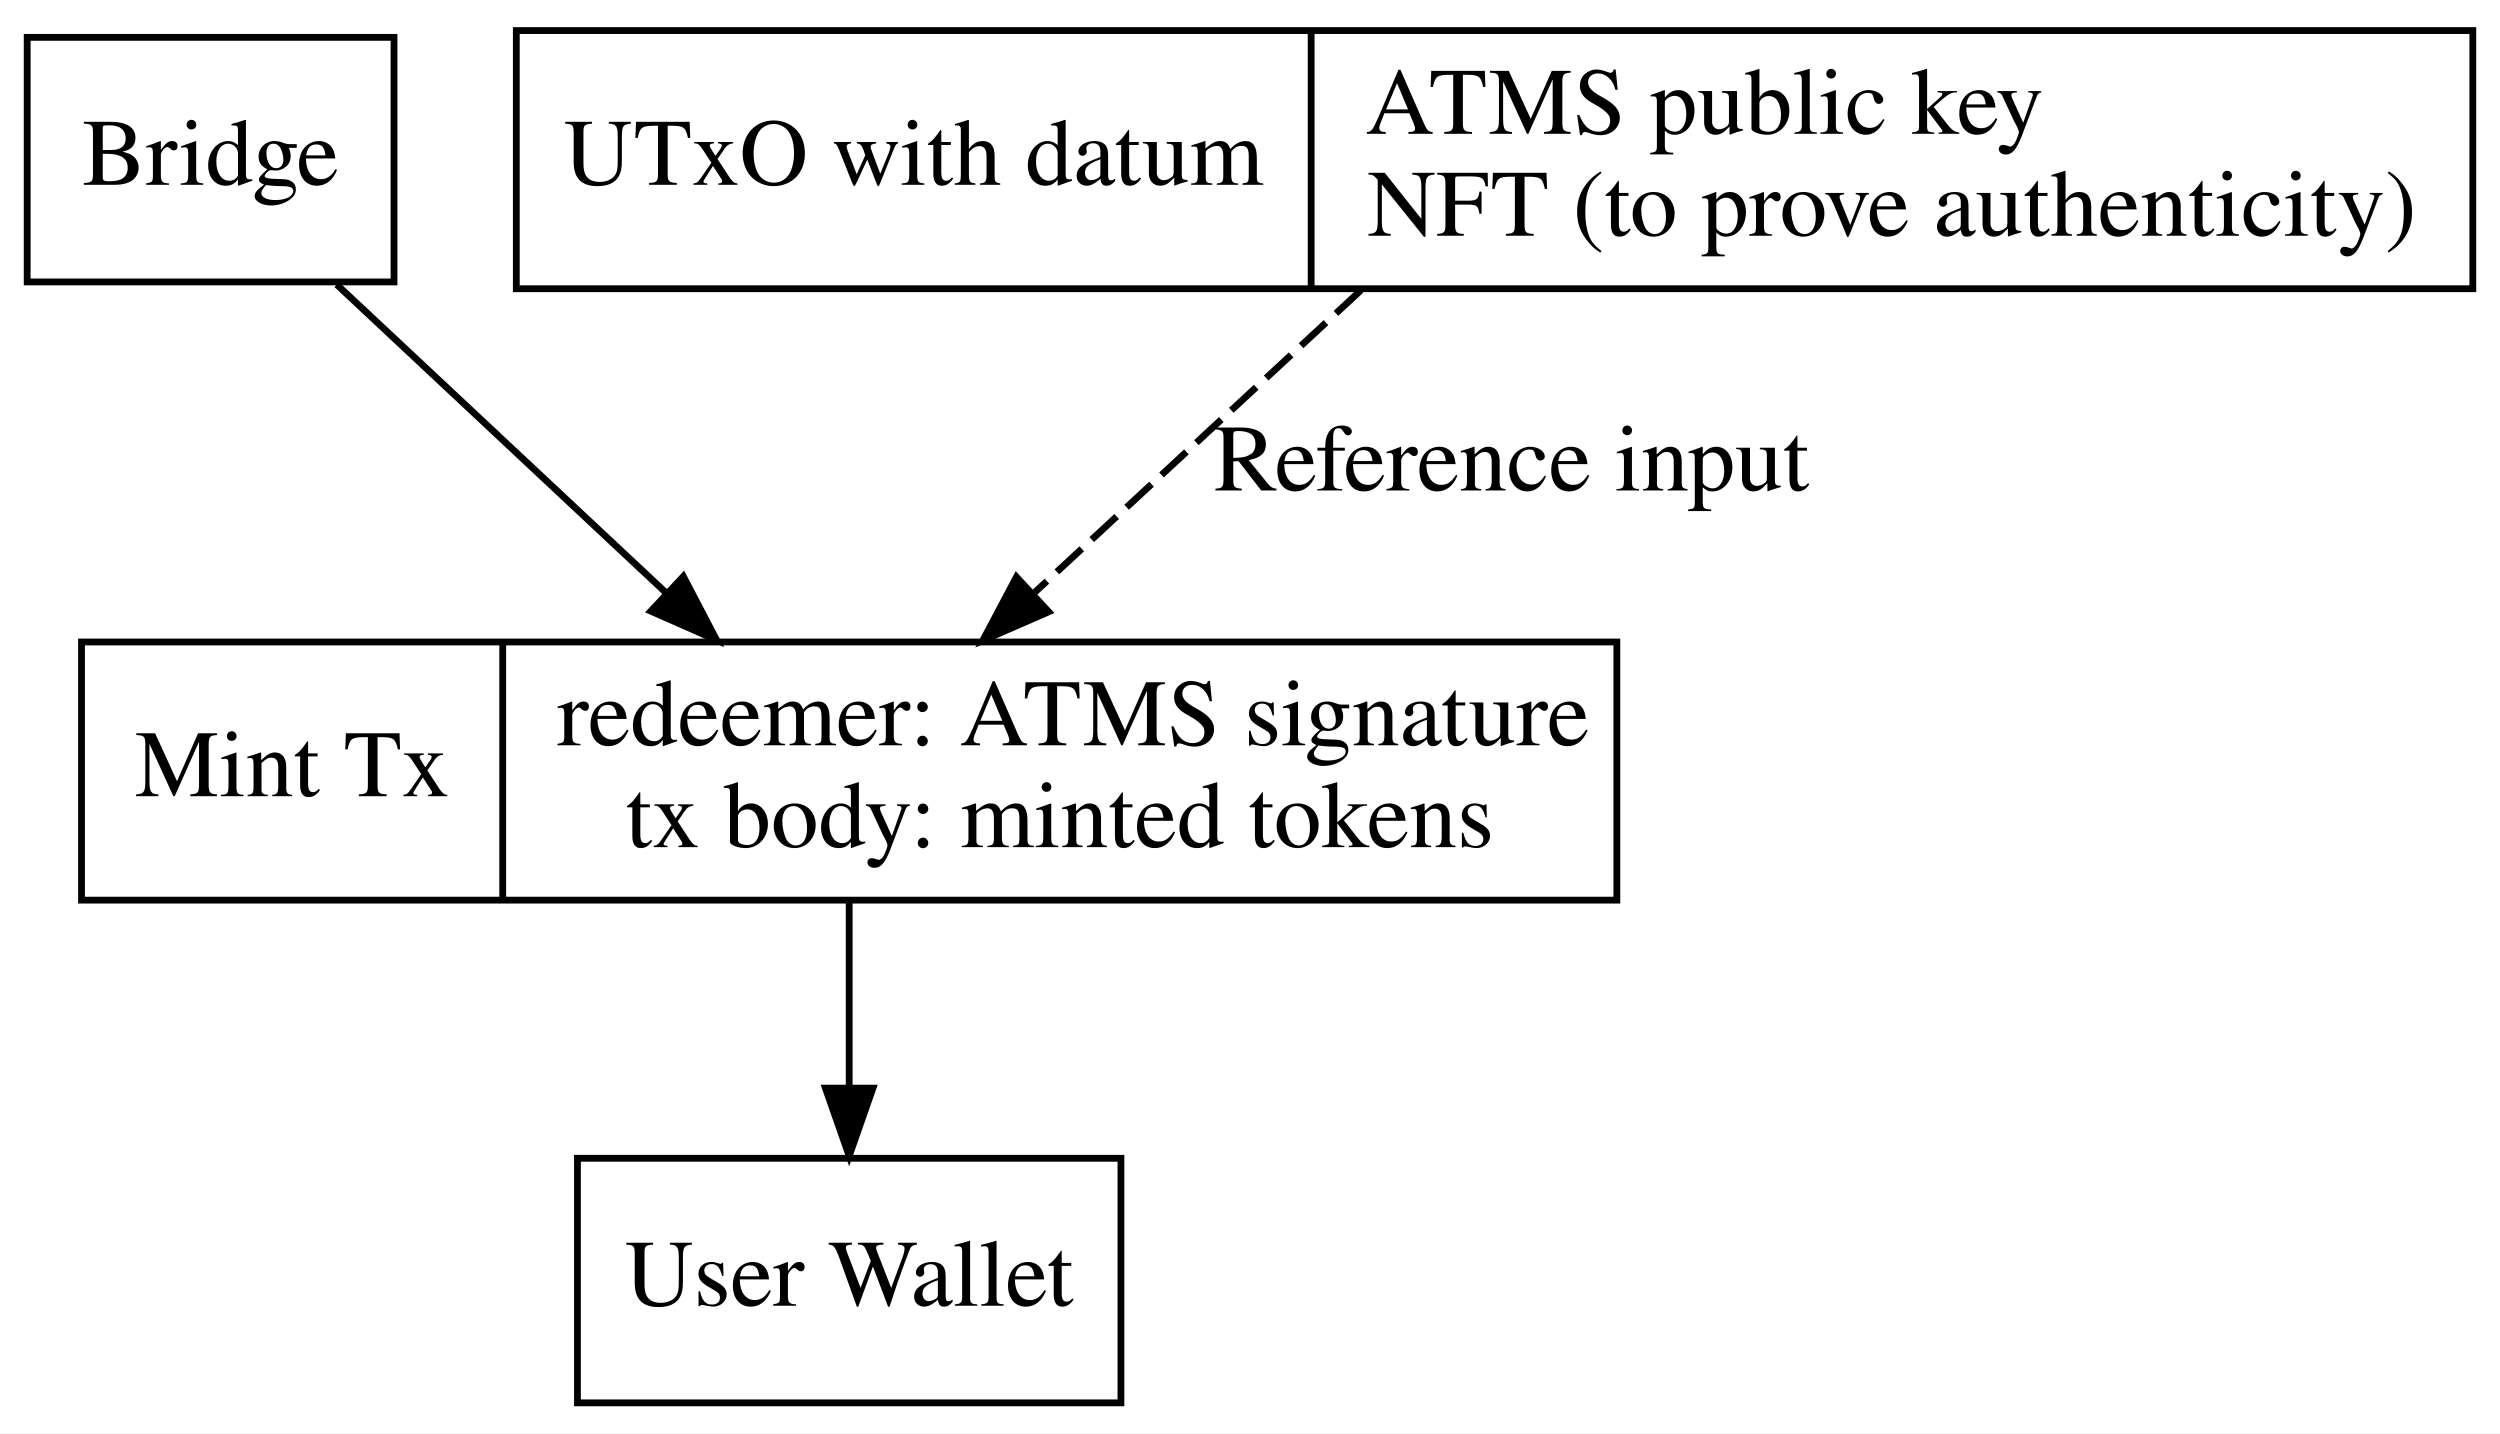
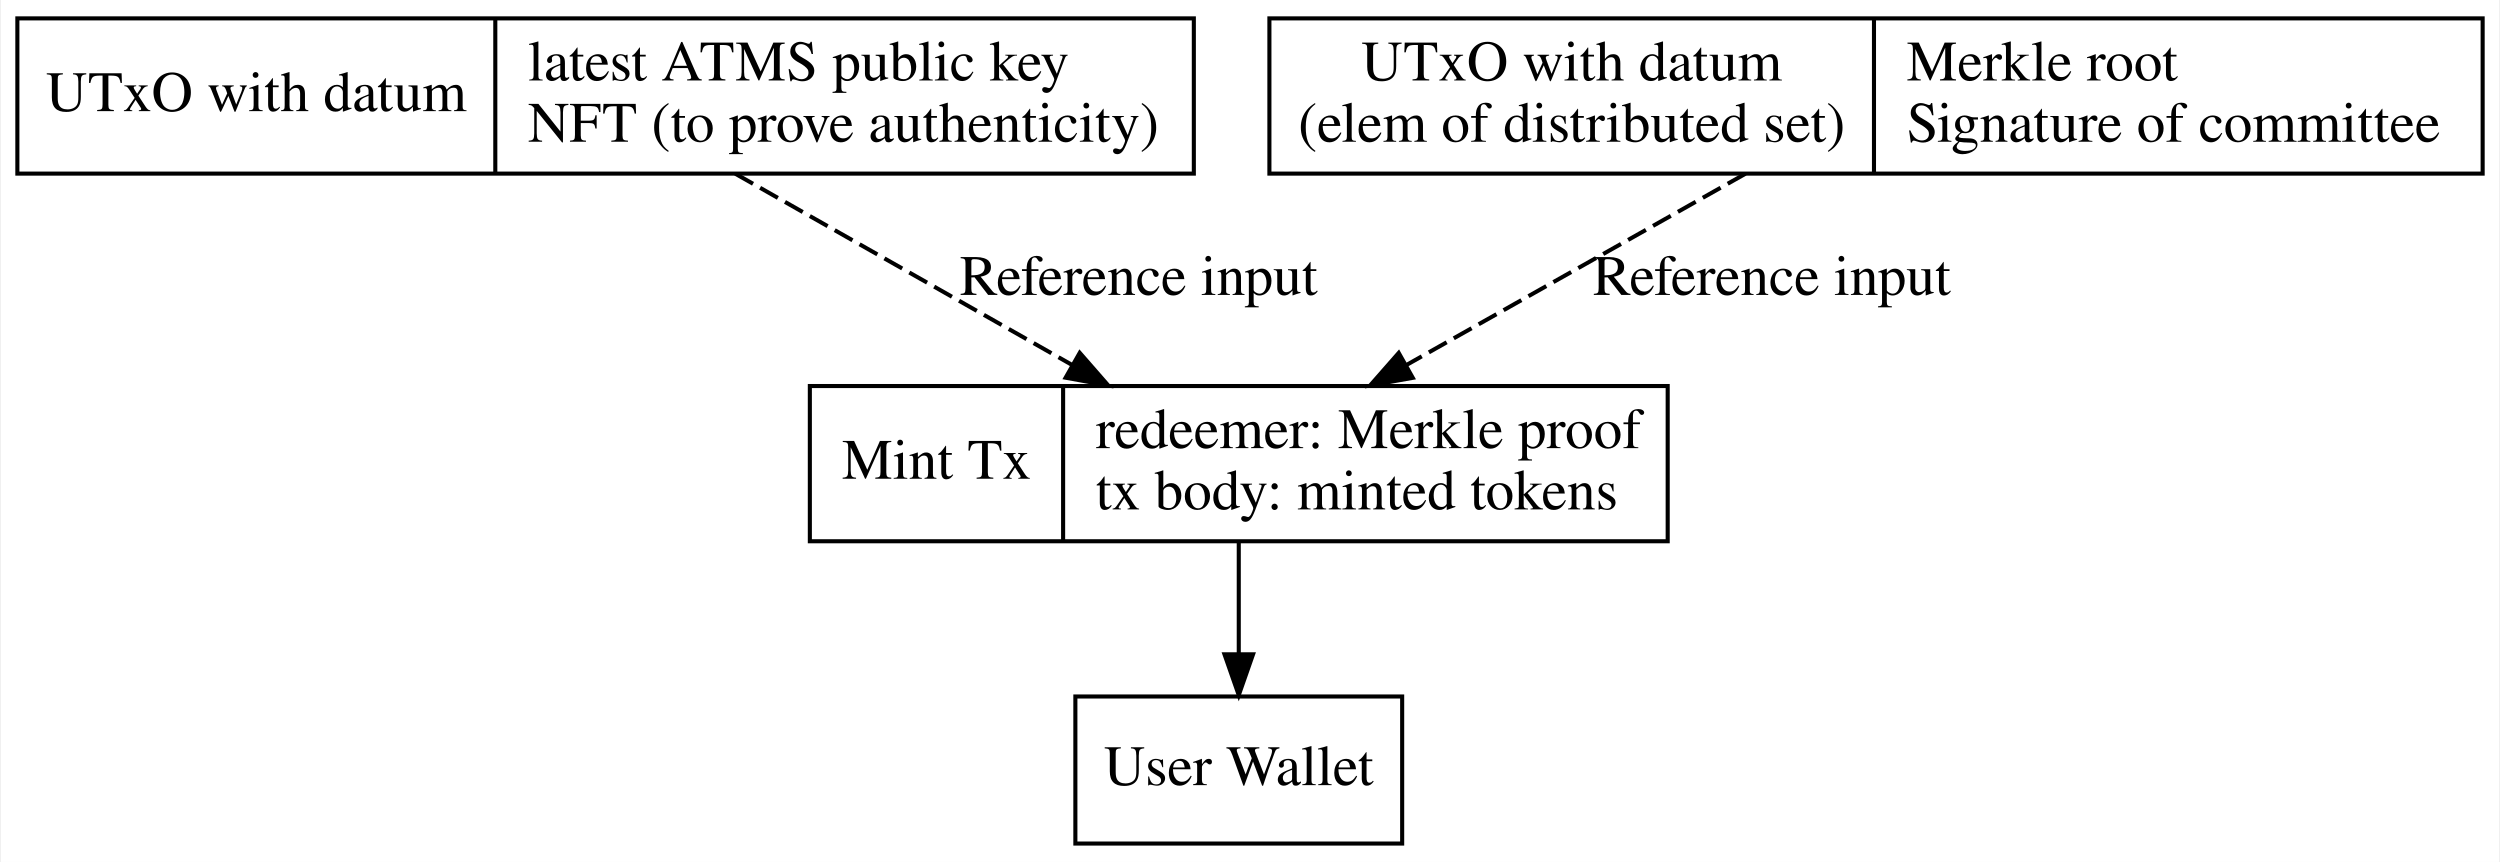
- <svg xmlns="http://www.w3.org/2000/svg" width="368pt" height="211pt" viewBox="0.00 0.00 368.00 211.00">
+ <svg xmlns="http://www.w3.org/2000/svg" width="612pt" height="211pt" viewBox="0.00 0.00 611.50 211.00">
  <g id="graph0" class="graph" transform="scale(1 1) rotate(0) translate(4 207)">
-     <polygon fill="white" stroke="transparent" points="-4,4 -4,-207 364,-207 364,4 -4,4" />
+     <polygon fill="white" stroke="transparent" points="-4,4 -4,-207 607.5,-207 607.5,4 -4,4" />
    <g id="node1" class="node">
-       <polygon fill="none" stroke="black" points="0,-165.5 0,-201.5 54,-201.5 54,-165.5 0,-165.5" />
-       <text text-anchor="middle" x="27" y="-179.8" font-family="Times,serif" font-size="14.00">Bridge</text>
+       <polygon fill="none" stroke="black" points="0,-164.5 0,-202.5 288,-202.5 288,-164.5 0,-164.5" />
+       <text text-anchor="middle" x="58.5" y="-179.8" font-family="Times,serif" font-size="14.00">UTxO with datum</text>
+       <polyline fill="none" stroke="black" points="117,-164.5 117,-202.5 " />
+       <text text-anchor="start" x="125" y="-187.3" font-family="Times,serif" font-size="14.00">latest ATMS public key</text>
+       <text text-anchor="start" x="125" y="-172.3" font-family="Times,serif" font-size="14.00"> NFT (to prove authenticity)</text>
    </g>
    <g id="node3" class="node">
-       <polygon fill="none" stroke="black" points="8,-74.5 8,-112.5 234,-112.5 234,-74.5 8,-74.5" />
-       <text text-anchor="middle" x="39" y="-89.8" font-family="Times,serif" font-size="14.00">Mint Tx</text>
-       <polyline fill="none" stroke="black" points="70,-74.5 70,-112.5 " />
-       <text text-anchor="start" x="78" y="-97.3" font-family="Times,serif" font-size="14.00">redeemer: ATMS signature</text>
-       <text text-anchor="middle" x="152" y="-82.3" font-family="Times,serif" font-size="14.00"> tx body: minted tokens</text>
+       <polygon fill="none" stroke="black" points="194,-74.5 194,-112.5 404,-112.5 404,-74.5 194,-74.5" />
+       <text text-anchor="middle" x="225" y="-89.8" font-family="Times,serif" font-size="14.00">Mint Tx</text>
+       <polyline fill="none" stroke="black" points="256,-74.5 256,-112.5 " />
+       <text text-anchor="start" x="264" y="-97.3" font-family="Times,serif" font-size="14.00">redeemer: Merkle proof</text>
+       <text text-anchor="start" x="264" y="-82.3" font-family="Times,serif" font-size="14.00"> tx body: minted tokens</text>
+     </g>
+     <g id="edge2" class="edge">
+       <path fill="none" stroke="black" stroke-dasharray="5,2" d="M175.74,-164.48C199.59,-150.94 232.44,-132.29 258.23,-117.64" />
+       <polygon fill="black" stroke="black" points="260.07,-120.63 267.04,-112.65 256.61,-114.54 260.07,-120.63" />
+       <text text-anchor="middle" x="274.5" y="-134.8" font-family="Times,serif" font-size="14.00">Reference input</text>
+     </g>
+     <g id="node2" class="node">
+       <polygon fill="none" stroke="black" points="306.5,-164.5 306.5,-202.5 603.5,-202.5 603.5,-164.5 306.5,-164.5" />
+       <text text-anchor="middle" x="380.5" y="-187.3" font-family="Times,serif" font-size="14.00">UTxO with datum</text>
+       <text text-anchor="middle" x="380.5" y="-172.3" font-family="Times,serif" font-size="14.00">(elem of distributed set)</text>
+       <polyline fill="none" stroke="black" points="454.5,-164.5 454.5,-202.5 " />
+       <text text-anchor="start" x="462.5" y="-187.3" font-family="Times,serif" font-size="14.00">Merkle root</text>
+       <text text-anchor="start" x="462.5" y="-172.3" font-family="Times,serif" font-size="14.00"> Signature of committee</text>
+     </g>
+     <g id="edge3" class="edge">
+       <path fill="none" stroke="black" stroke-dasharray="5,2" d="M423.05,-164.48C399.05,-150.94 365.99,-132.29 340.03,-117.64" />
+       <polygon fill="black" stroke="black" points="341.6,-114.51 331.17,-112.65 338.16,-120.61 341.6,-114.51" />
+       <text text-anchor="middle" x="429.5" y="-134.8" font-family="Times,serif" font-size="14.00">Reference input</text>
+     </g>
+     <g id="node4" class="node">
+       <polygon fill="none" stroke="black" points="259,-0.5 259,-36.5 339,-36.5 339,-0.5 259,-0.5" />
+       <text text-anchor="middle" x="299" y="-14.8" font-family="Times,serif" font-size="14.00">User Wallet</text>
    </g>
    <g id="edge1" class="edge">
-       <path fill="none" stroke="black" d="M45.57,-165.11C59.46,-152.11 78.65,-134.15 94.2,-119.59" />
-       <polygon fill="black" stroke="black" points="96.59,-122.15 101.5,-112.76 91.8,-117.04 96.59,-122.15" />
-     </g>
-     <g id="node2" class="node">
-       <polygon fill="none" stroke="black" points="72,-164.5 72,-202.5 360,-202.5 360,-164.5 72,-164.5" />
-       <text text-anchor="middle" x="130.5" y="-179.8" font-family="Times,serif" font-size="14.00">UTxO with datum</text>
-       <polyline fill="none" stroke="black" points="189,-164.5 189,-202.5 " />
-       <text text-anchor="start" x="197" y="-187.3" font-family="Times,serif" font-size="14.00">ATMS public key</text>
-       <text text-anchor="middle" x="274.5" y="-172.3" font-family="Times,serif" font-size="14.00"> NFT (to prove authenticity)</text>
-     </g>
-     <g id="edge3" class="edge">
-       <path fill="none" stroke="black" stroke-dasharray="5,2" d="M196.32,-164.27C182.43,-151.41 163.65,-134.01 148.32,-119.81" />
-       <polygon fill="black" stroke="black" points="150.37,-116.94 140.66,-112.71 145.62,-122.07 150.37,-116.94" />
-       <text text-anchor="middle" x="218.5" y="-134.8" font-family="Times,serif" font-size="14.00">Reference input</text>
-     </g>
-     <g id="node4" class="node">
-       <polygon fill="none" stroke="black" points="81,-0.5 81,-36.5 161,-36.5 161,-0.5 81,-0.5" />
-       <text text-anchor="middle" x="121" y="-14.8" font-family="Times,serif" font-size="14.00">User Wallet</text>
-     </g>
-     <g id="edge2" class="edge">
-       <path fill="none" stroke="black" d="M121,-74.46C121,-66.2 121,-56.24 121,-47.07" />
-       <polygon fill="black" stroke="black" points="124.5,-46.83 121,-36.83 117.5,-46.83 124.5,-46.83" />
+       <path fill="none" stroke="black" d="M299,-74.46C299,-66.2 299,-56.24 299,-47.07" />
+       <polygon fill="black" stroke="black" points="302.5,-46.83 299,-36.83 295.5,-46.83 302.5,-46.83" />
    </g>
  </g>
</svg>
